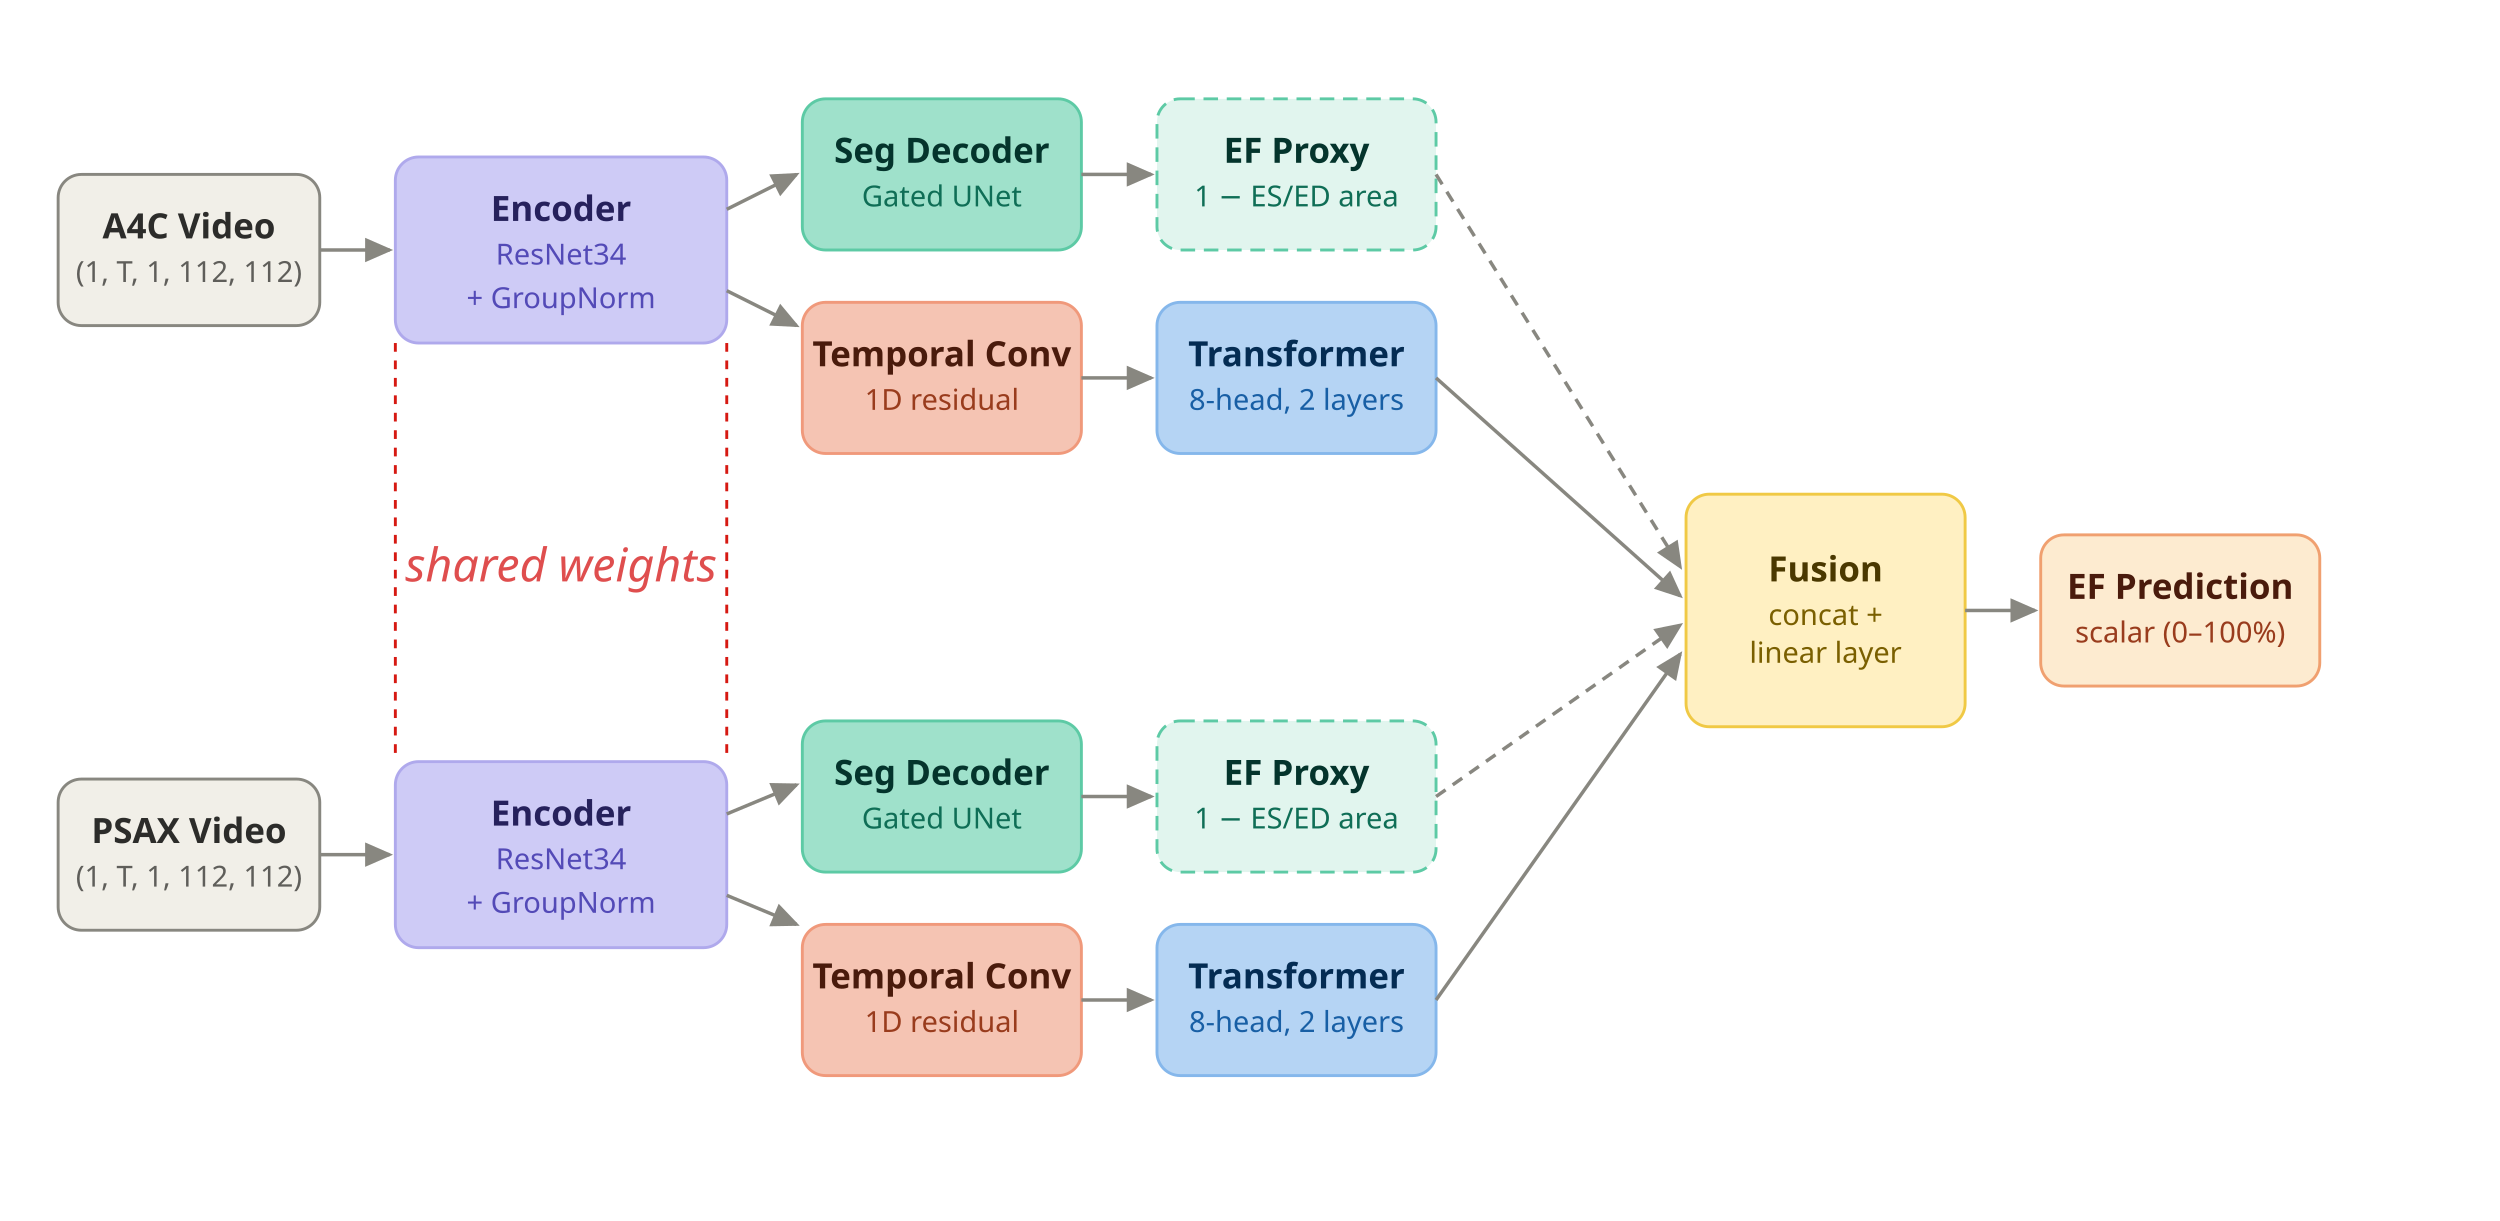
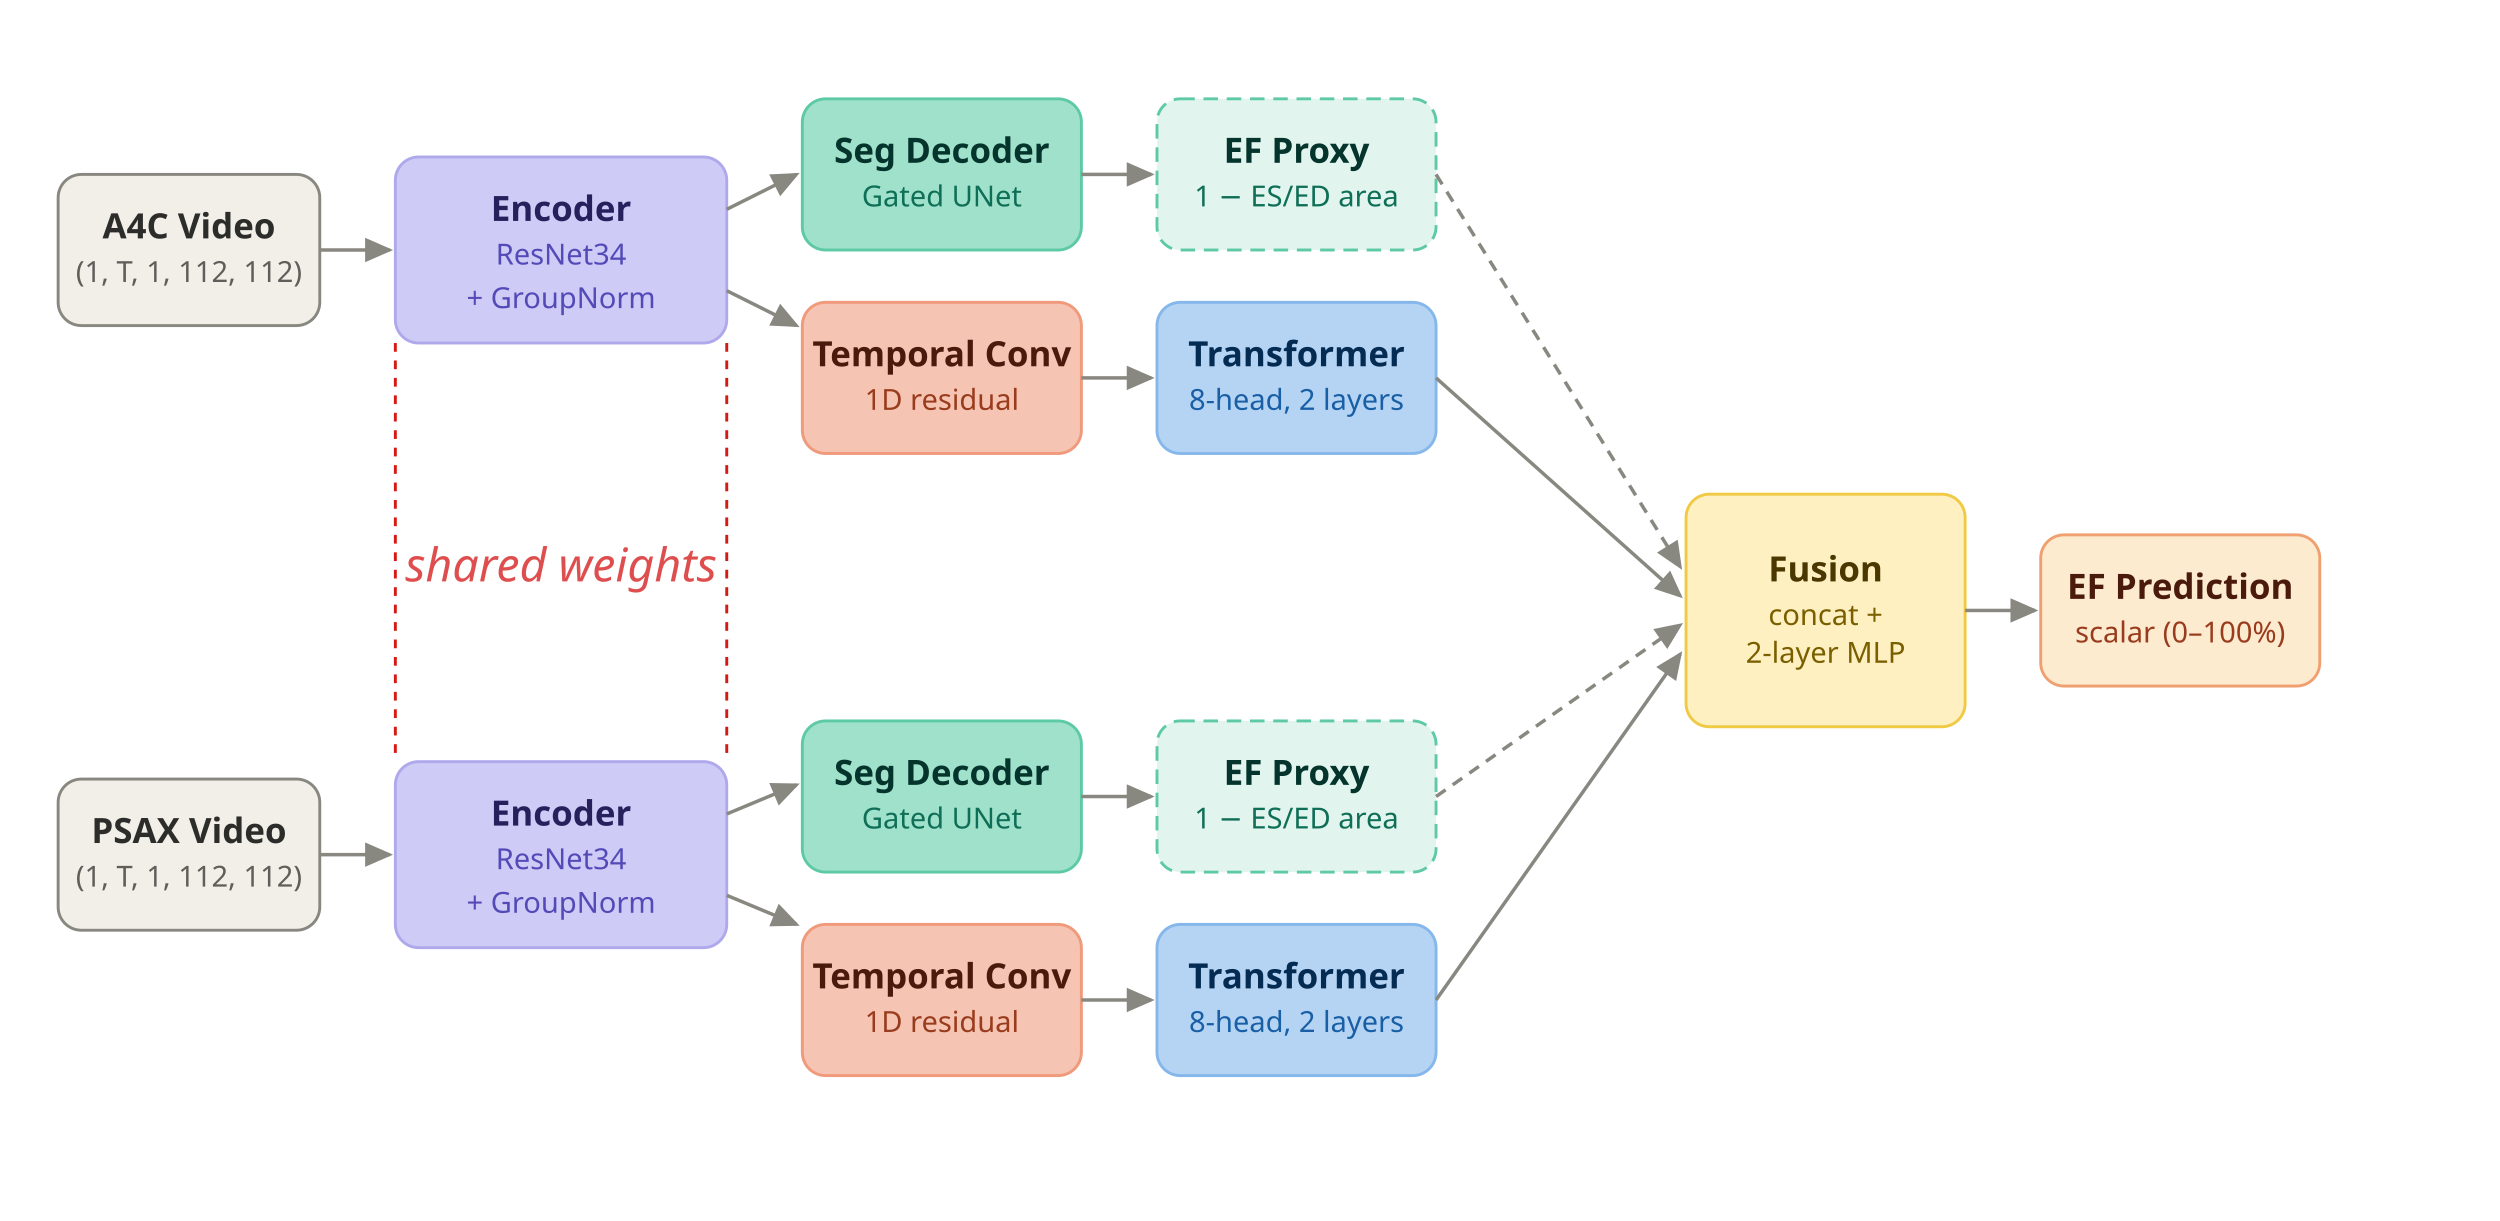
<svg xmlns="http://www.w3.org/2000/svg" viewBox="0 0 860 420" role="img" style="">
  <defs>
    <marker id="arr" markerWidth="8" markerHeight="8" refX="7" refY="3.5" orient="auto">
      <path d="M0,0 L0,7 L8,3.5 Z" fill="#888780" />
    </marker>
  </defs>
  <rect x="20" y="60" width="90" height="52" rx="8" fill="#F1EFE8" stroke="#888780" stroke-width="1" style="fill:rgb(241, 239, 232);stroke:rgb(136, 135, 128);color:rgb(255, 255, 255);stroke-width:1px;stroke-linecap:butt;stroke-linejoin:miter;opacity:1;font-family:&quot;Anthropic Sans&quot;, -apple-system, BlinkMacSystemFont, &quot;Segoe UI&quot;, sans-serif;font-size:16px;font-weight:400;text-anchor:start;dominant-baseline:auto" />
  <text x="65" y="82" font-size="12" font-weight="600" text-anchor="middle" font-family="sans-serif" fill="#2C2C2A" style="fill:rgb(44, 44, 42);stroke:none;color:rgb(255, 255, 255);stroke-width:1px;stroke-linecap:butt;stroke-linejoin:miter;opacity:1;font-family:sans-serif;font-size:12px;font-weight:600;text-anchor:middle;dominant-baseline:auto">A4C Video</text>
  <text x="65" y="97" font-size="10" text-anchor="middle" font-family="sans-serif" fill="#5F5E5A" style="fill:rgb(95, 94, 90);stroke:none;color:rgb(255, 255, 255);stroke-width:1px;stroke-linecap:butt;stroke-linejoin:miter;opacity:1;font-family:sans-serif;font-size:10px;font-weight:400;text-anchor:middle;dominant-baseline:auto">(1, T, 1, 112, 112)</text>
  <line x1="110" y1="86" x2="134" y2="86" stroke="#888780" stroke-width="1.2" marker-end="url(#arr)" style="fill:rgb(0, 0, 0);stroke:rgb(136, 135, 128);color:rgb(255, 255, 255);stroke-width:1.2px;stroke-linecap:butt;stroke-linejoin:miter;opacity:1;font-family:&quot;Anthropic Sans&quot;, -apple-system, BlinkMacSystemFont, &quot;Segoe UI&quot;, sans-serif;font-size:16px;font-weight:400;text-anchor:start;dominant-baseline:auto" />
  <rect x="136" y="54" width="114" height="64" rx="8" fill="#CECBF6" stroke="#AFA9EC" stroke-width="1" style="fill:rgb(206, 203, 246);stroke:rgb(175, 169, 236);color:rgb(255, 255, 255);stroke-width:1px;stroke-linecap:butt;stroke-linejoin:miter;opacity:1;font-family:&quot;Anthropic Sans&quot;, -apple-system, BlinkMacSystemFont, &quot;Segoe UI&quot;, sans-serif;font-size:16px;font-weight:400;text-anchor:start;dominant-baseline:auto" />
  <text x="193" y="76" font-size="12" font-weight="500" text-anchor="middle" font-family="sans-serif" fill="#26215C" style="fill:rgb(38, 33, 92);stroke:none;color:rgb(255, 255, 255);stroke-width:1px;stroke-linecap:butt;stroke-linejoin:miter;opacity:1;font-family:sans-serif;font-size:12px;font-weight:600;text-anchor:middle;dominant-baseline:auto">Encoder</text>
  <text x="193" y="91" font-size="10" text-anchor="middle" font-family="sans-serif" fill="#534AB7" style="fill:rgb(83, 74, 183);stroke:none;color:rgb(255, 255, 255);stroke-width:1px;stroke-linecap:butt;stroke-linejoin:miter;opacity:1;font-family:sans-serif;font-size:10px;font-weight:400;text-anchor:middle;dominant-baseline:auto">ResNet34</text>
  <text x="193" y="106" font-size="10" text-anchor="middle" font-family="sans-serif" fill="#534AB7" style="fill:rgb(83, 74, 183);stroke:none;color:rgb(255, 255, 255);stroke-width:1px;stroke-linecap:butt;stroke-linejoin:miter;opacity:1;font-family:sans-serif;font-size:10px;font-weight:400;text-anchor:middle;dominant-baseline:auto">+ GroupNorm</text>
  <line x1="250" y1="72" x2="274" y2="60" stroke="#888780" stroke-width="1.2" marker-end="url(#arr)" style="fill:rgb(0, 0, 0);stroke:rgb(136, 135, 128);color:rgb(255, 255, 255);stroke-width:1.2px;stroke-linecap:butt;stroke-linejoin:miter;opacity:1;font-family:&quot;Anthropic Sans&quot;, -apple-system, BlinkMacSystemFont, &quot;Segoe UI&quot;, sans-serif;font-size:16px;font-weight:400;text-anchor:start;dominant-baseline:auto" />
  <line x1="250" y1="100" x2="274" y2="112" stroke="#888780" stroke-width="1.2" marker-end="url(#arr)" style="fill:rgb(0, 0, 0);stroke:rgb(136, 135, 128);color:rgb(255, 255, 255);stroke-width:1.2px;stroke-linecap:butt;stroke-linejoin:miter;opacity:1;font-family:&quot;Anthropic Sans&quot;, -apple-system, BlinkMacSystemFont, &quot;Segoe UI&quot;, sans-serif;font-size:16px;font-weight:400;text-anchor:start;dominant-baseline:auto" />
  <rect x="276" y="34" width="96" height="52" rx="8" fill="#9FE1CB" stroke="#5DCAA5" stroke-width="1" style="fill:rgb(159, 225, 203);stroke:rgb(93, 202, 165);color:rgb(255, 255, 255);stroke-width:1px;stroke-linecap:butt;stroke-linejoin:miter;opacity:1;font-family:&quot;Anthropic Sans&quot;, -apple-system, BlinkMacSystemFont, &quot;Segoe UI&quot;, sans-serif;font-size:16px;font-weight:400;text-anchor:start;dominant-baseline:auto" />
  <text x="324" y="56" font-size="12" font-weight="500" text-anchor="middle" font-family="sans-serif" fill="#04342C" style="fill:rgb(4, 52, 44);stroke:none;color:rgb(255, 255, 255);stroke-width:1px;stroke-linecap:butt;stroke-linejoin:miter;opacity:1;font-family:sans-serif;font-size:12px;font-weight:600;text-anchor:middle;dominant-baseline:auto">Seg Decoder</text>
  <text x="324" y="71" font-size="10" text-anchor="middle" font-family="sans-serif" fill="#0F6E56" style="fill:rgb(15, 110, 86);stroke:none;color:rgb(255, 255, 255);stroke-width:1px;stroke-linecap:butt;stroke-linejoin:miter;opacity:1;font-family:sans-serif;font-size:10px;font-weight:400;text-anchor:middle;dominant-baseline:auto">Gated UNet</text>
  <line x1="372" y1="60" x2="396" y2="60" stroke="#888780" stroke-width="1.2" marker-end="url(#arr)" style="fill:rgb(0, 0, 0);stroke:rgb(136, 135, 128);color:rgb(255, 255, 255);stroke-width:1.2px;stroke-linecap:butt;stroke-linejoin:miter;opacity:1;font-family:&quot;Anthropic Sans&quot;, -apple-system, BlinkMacSystemFont, &quot;Segoe UI&quot;, sans-serif;font-size:16px;font-weight:400;text-anchor:start;dominant-baseline:auto" />
  <rect x="398" y="34" width="96" height="52" rx="8" fill="#E1F5EE" stroke="#5DCAA5" stroke-width="1" stroke-dasharray="5,3" style="fill:rgb(225, 245, 238);stroke:rgb(93, 202, 165);color:rgb(255, 255, 255);stroke-width:1px;stroke-dasharray:5px, 3px;stroke-linecap:butt;stroke-linejoin:miter;opacity:1;font-family:&quot;Anthropic Sans&quot;, -apple-system, BlinkMacSystemFont, &quot;Segoe UI&quot;, sans-serif;font-size:16px;font-weight:400;text-anchor:start;dominant-baseline:auto" />
  <text x="446" y="56" font-size="12" font-weight="500" text-anchor="middle" font-family="sans-serif" fill="#04342C" style="fill:rgb(4, 52, 44);stroke:none;color:rgb(255, 255, 255);stroke-width:1px;stroke-linecap:butt;stroke-linejoin:miter;opacity:1;font-family:sans-serif;font-size:12px;font-weight:600;text-anchor:middle;dominant-baseline:auto">EF Proxy</text>
  <text x="446" y="71" font-size="10" text-anchor="middle" font-family="sans-serif" fill="#0F6E56" style="fill:rgb(15, 110, 86);stroke:none;color:rgb(255, 255, 255);stroke-width:1px;stroke-linecap:butt;stroke-linejoin:miter;opacity:1;font-family:sans-serif;font-size:10px;font-weight:400;text-anchor:middle;dominant-baseline:auto">1 − ES/ED area</text>
  <rect x="276" y="104" width="96" height="52" rx="8" fill="#F5C4B3" stroke="#F0997B" stroke-width="1" style="fill:rgb(245, 196, 179);stroke:rgb(240, 153, 123);color:rgb(255, 255, 255);stroke-width:1px;stroke-linecap:butt;stroke-linejoin:miter;opacity:1;font-family:&quot;Anthropic Sans&quot;, -apple-system, BlinkMacSystemFont, &quot;Segoe UI&quot;, sans-serif;font-size:16px;font-weight:400;text-anchor:start;dominant-baseline:auto" />
  <text x="324" y="126" font-size="12" font-weight="500" text-anchor="middle" font-family="sans-serif" fill="#4A1B0C" style="fill:rgb(74, 27, 12);stroke:none;color:rgb(255, 255, 255);stroke-width:1px;stroke-linecap:butt;stroke-linejoin:miter;opacity:1;font-family:sans-serif;font-size:12px;font-weight:600;text-anchor:middle;dominant-baseline:auto">Temporal Conv</text>
  <text x="324" y="141" font-size="10" text-anchor="middle" font-family="sans-serif" fill="#993C1D" style="fill:rgb(153, 60, 29);stroke:none;color:rgb(255, 255, 255);stroke-width:1px;stroke-linecap:butt;stroke-linejoin:miter;opacity:1;font-family:sans-serif;font-size:10px;font-weight:400;text-anchor:middle;dominant-baseline:auto">1D residual</text>
  <line x1="372" y1="130" x2="396" y2="130" stroke="#888780" stroke-width="1.2" marker-end="url(#arr)" style="fill:rgb(0, 0, 0);stroke:rgb(136, 135, 128);color:rgb(255, 255, 255);stroke-width:1.2px;stroke-linecap:butt;stroke-linejoin:miter;opacity:1;font-family:&quot;Anthropic Sans&quot;, -apple-system, BlinkMacSystemFont, &quot;Segoe UI&quot;, sans-serif;font-size:16px;font-weight:400;text-anchor:start;dominant-baseline:auto" />
  <rect x="398" y="104" width="96" height="52" rx="8" fill="#B5D4F4" stroke="#85B7EB" stroke-width="1" style="fill:rgb(181, 212, 244);stroke:rgb(133, 183, 235);color:rgb(255, 255, 255);stroke-width:1px;stroke-linecap:butt;stroke-linejoin:miter;opacity:1;font-family:&quot;Anthropic Sans&quot;, -apple-system, BlinkMacSystemFont, &quot;Segoe UI&quot;, sans-serif;font-size:16px;font-weight:400;text-anchor:start;dominant-baseline:auto" />
  <text x="446" y="126" font-size="12" font-weight="500" text-anchor="middle" font-family="sans-serif" fill="#042C53" style="fill:rgb(4, 44, 83);stroke:none;color:rgb(255, 255, 255);stroke-width:1px;stroke-linecap:butt;stroke-linejoin:miter;opacity:1;font-family:sans-serif;font-size:12px;font-weight:600;text-anchor:middle;dominant-baseline:auto">Transformer</text>
  <text x="446" y="141" font-size="10" text-anchor="middle" font-family="sans-serif" fill="#185FA5" style="fill:rgb(24, 95, 165);stroke:none;color:rgb(255, 255, 255);stroke-width:1px;stroke-linecap:butt;stroke-linejoin:miter;opacity:1;font-family:sans-serif;font-size:10px;font-weight:400;text-anchor:middle;dominant-baseline:auto">8-head, 2 layers</text>
  <line x1="494" y1="60" x2="578" y2="195" stroke="#888780" stroke-width="1.2" stroke-dasharray="4,3" marker-end="url(#arr)" style="fill:rgb(0, 0, 0);stroke:rgb(136, 135, 128);color:rgb(255, 255, 255);stroke-width:1.2px;stroke-dasharray:4px, 3px;stroke-linecap:butt;stroke-linejoin:miter;opacity:1;font-family:&quot;Anthropic Sans&quot;, -apple-system, BlinkMacSystemFont, &quot;Segoe UI&quot;, sans-serif;font-size:16px;font-weight:400;text-anchor:start;dominant-baseline:auto" />
  <line x1="494" y1="130" x2="578" y2="205" stroke="#888780" stroke-width="1.2" marker-end="url(#arr)" style="fill:rgb(0, 0, 0);stroke:rgb(136, 135, 128);color:rgb(255, 255, 255);stroke-width:1.2px;stroke-linecap:butt;stroke-linejoin:miter;opacity:1;font-family:&quot;Anthropic Sans&quot;, -apple-system, BlinkMacSystemFont, &quot;Segoe UI&quot;, sans-serif;font-size:16px;font-weight:400;text-anchor:start;dominant-baseline:auto" />
  <rect x="20" y="268" width="90" height="52" rx="8" fill="#F1EFE8" stroke="#888780" stroke-width="1" style="fill:rgb(241, 239, 232);stroke:rgb(136, 135, 128);color:rgb(255, 255, 255);stroke-width:1px;stroke-linecap:butt;stroke-linejoin:miter;opacity:1;font-family:&quot;Anthropic Sans&quot;, -apple-system, BlinkMacSystemFont, &quot;Segoe UI&quot;, sans-serif;font-size:16px;font-weight:400;text-anchor:start;dominant-baseline:auto" />
  <text x="65" y="290" font-size="12" font-weight="600" text-anchor="middle" font-family="sans-serif" fill="#2C2C2A" style="fill:rgb(44, 44, 42);stroke:none;color:rgb(255, 255, 255);stroke-width:1px;stroke-linecap:butt;stroke-linejoin:miter;opacity:1;font-family:sans-serif;font-size:12px;font-weight:600;text-anchor:middle;dominant-baseline:auto">PSAX Video</text>
  <text x="65" y="305" font-size="10" text-anchor="middle" font-family="sans-serif" fill="#5F5E5A" style="fill:rgb(95, 94, 90);stroke:none;color:rgb(255, 255, 255);stroke-width:1px;stroke-linecap:butt;stroke-linejoin:miter;opacity:1;font-family:sans-serif;font-size:10px;font-weight:400;text-anchor:middle;dominant-baseline:auto">(1, T, 1, 112, 112)</text>
  <line x1="110" y1="294" x2="134" y2="294" stroke="#888780" stroke-width="1.2" marker-end="url(#arr)" style="fill:rgb(0, 0, 0);stroke:rgb(136, 135, 128);color:rgb(255, 255, 255);stroke-width:1.2px;stroke-linecap:butt;stroke-linejoin:miter;opacity:1;font-family:&quot;Anthropic Sans&quot;, -apple-system, BlinkMacSystemFont, &quot;Segoe UI&quot;, sans-serif;font-size:16px;font-weight:400;text-anchor:start;dominant-baseline:auto" />
  <rect x="136" y="262" width="114" height="64" rx="8" fill="#CECBF6" stroke="#AFA9EC" stroke-width="1" style="fill:rgb(206, 203, 246);stroke:rgb(175, 169, 236);color:rgb(255, 255, 255);stroke-width:1px;stroke-linecap:butt;stroke-linejoin:miter;opacity:1;font-family:&quot;Anthropic Sans&quot;, -apple-system, BlinkMacSystemFont, &quot;Segoe UI&quot;, sans-serif;font-size:16px;font-weight:400;text-anchor:start;dominant-baseline:auto" />
  <text x="193" y="284" font-size="12" font-weight="500" text-anchor="middle" font-family="sans-serif" fill="#26215C" style="fill:rgb(38, 33, 92);stroke:none;color:rgb(255, 255, 255);stroke-width:1px;stroke-linecap:butt;stroke-linejoin:miter;opacity:1;font-family:sans-serif;font-size:12px;font-weight:600;text-anchor:middle;dominant-baseline:auto">Encoder</text>
  <text x="193" y="299" font-size="10" text-anchor="middle" font-family="sans-serif" fill="#534AB7" style="fill:rgb(83, 74, 183);stroke:none;color:rgb(255, 255, 255);stroke-width:1px;stroke-linecap:butt;stroke-linejoin:miter;opacity:1;font-family:sans-serif;font-size:10px;font-weight:400;text-anchor:middle;dominant-baseline:auto">ResNet34</text>
  <text x="193" y="314" font-size="10" text-anchor="middle" font-family="sans-serif" fill="#534AB7" style="fill:rgb(83, 74, 183);stroke:none;color:rgb(255, 255, 255);stroke-width:1px;stroke-linecap:butt;stroke-linejoin:miter;opacity:1;font-family:sans-serif;font-size:10px;font-weight:400;text-anchor:middle;dominant-baseline:auto">+ GroupNorm</text>
  <line x1="250" y1="280" x2="274" y2="270" stroke="#888780" stroke-width="1.2" marker-end="url(#arr)" style="fill:rgb(0, 0, 0);stroke:rgb(136, 135, 128);color:rgb(255, 255, 255);stroke-width:1.2px;stroke-linecap:butt;stroke-linejoin:miter;opacity:1;font-family:&quot;Anthropic Sans&quot;, -apple-system, BlinkMacSystemFont, &quot;Segoe UI&quot;, sans-serif;font-size:16px;font-weight:400;text-anchor:start;dominant-baseline:auto" />
  <line x1="250" y1="308" x2="274" y2="318" stroke="#888780" stroke-width="1.2" marker-end="url(#arr)" style="fill:rgb(0, 0, 0);stroke:rgb(136, 135, 128);color:rgb(255, 255, 255);stroke-width:1.2px;stroke-linecap:butt;stroke-linejoin:miter;opacity:1;font-family:&quot;Anthropic Sans&quot;, -apple-system, BlinkMacSystemFont, &quot;Segoe UI&quot;, sans-serif;font-size:16px;font-weight:400;text-anchor:start;dominant-baseline:auto" />
  <rect x="276" y="248" width="96" height="52" rx="8" fill="#9FE1CB" stroke="#5DCAA5" stroke-width="1" style="fill:rgb(159, 225, 203);stroke:rgb(93, 202, 165);color:rgb(255, 255, 255);stroke-width:1px;stroke-linecap:butt;stroke-linejoin:miter;opacity:1;font-family:&quot;Anthropic Sans&quot;, -apple-system, BlinkMacSystemFont, &quot;Segoe UI&quot;, sans-serif;font-size:16px;font-weight:400;text-anchor:start;dominant-baseline:auto" />
  <text x="324" y="270" font-size="12" font-weight="500" text-anchor="middle" font-family="sans-serif" fill="#04342C" style="fill:rgb(4, 52, 44);stroke:none;color:rgb(255, 255, 255);stroke-width:1px;stroke-linecap:butt;stroke-linejoin:miter;opacity:1;font-family:sans-serif;font-size:12px;font-weight:600;text-anchor:middle;dominant-baseline:auto">Seg Decoder</text>
  <text x="324" y="285" font-size="10" text-anchor="middle" font-family="sans-serif" fill="#0F6E56" style="fill:rgb(15, 110, 86);stroke:none;color:rgb(255, 255, 255);stroke-width:1px;stroke-linecap:butt;stroke-linejoin:miter;opacity:1;font-family:sans-serif;font-size:10px;font-weight:400;text-anchor:middle;dominant-baseline:auto">Gated UNet</text>
  <line x1="372" y1="274" x2="396" y2="274" stroke="#888780" stroke-width="1.2" marker-end="url(#arr)" style="fill:rgb(0, 0, 0);stroke:rgb(136, 135, 128);color:rgb(255, 255, 255);stroke-width:1.2px;stroke-linecap:butt;stroke-linejoin:miter;opacity:1;font-family:&quot;Anthropic Sans&quot;, -apple-system, BlinkMacSystemFont, &quot;Segoe UI&quot;, sans-serif;font-size:16px;font-weight:400;text-anchor:start;dominant-baseline:auto" />
  <rect x="398" y="248" width="96" height="52" rx="8" fill="#E1F5EE" stroke="#5DCAA5" stroke-width="1" stroke-dasharray="5,3" style="fill:rgb(225, 245, 238);stroke:rgb(93, 202, 165);color:rgb(255, 255, 255);stroke-width:1px;stroke-dasharray:5px, 3px;stroke-linecap:butt;stroke-linejoin:miter;opacity:1;font-family:&quot;Anthropic Sans&quot;, -apple-system, BlinkMacSystemFont, &quot;Segoe UI&quot;, sans-serif;font-size:16px;font-weight:400;text-anchor:start;dominant-baseline:auto" />
  <text x="446" y="270" font-size="12" font-weight="500" text-anchor="middle" font-family="sans-serif" fill="#04342C" style="fill:rgb(4, 52, 44);stroke:none;color:rgb(255, 255, 255);stroke-width:1px;stroke-linecap:butt;stroke-linejoin:miter;opacity:1;font-family:sans-serif;font-size:12px;font-weight:600;text-anchor:middle;dominant-baseline:auto">EF Proxy</text>
  <text x="446" y="285" font-size="10" text-anchor="middle" font-family="sans-serif" fill="#0F6E56" style="fill:rgb(15, 110, 86);stroke:none;color:rgb(255, 255, 255);stroke-width:1px;stroke-linecap:butt;stroke-linejoin:miter;opacity:1;font-family:sans-serif;font-size:10px;font-weight:400;text-anchor:middle;dominant-baseline:auto">1 − ES/ED area</text>
  <rect x="276" y="318" width="96" height="52" rx="8" fill="#F5C4B3" stroke="#F0997B" stroke-width="1" style="fill:rgb(245, 196, 179);stroke:rgb(240, 153, 123);color:rgb(255, 255, 255);stroke-width:1px;stroke-linecap:butt;stroke-linejoin:miter;opacity:1;font-family:&quot;Anthropic Sans&quot;, -apple-system, BlinkMacSystemFont, &quot;Segoe UI&quot;, sans-serif;font-size:16px;font-weight:400;text-anchor:start;dominant-baseline:auto" />
  <text x="324" y="340" font-size="12" font-weight="500" text-anchor="middle" font-family="sans-serif" fill="#4A1B0C" style="fill:rgb(74, 27, 12);stroke:none;color:rgb(255, 255, 255);stroke-width:1px;stroke-linecap:butt;stroke-linejoin:miter;opacity:1;font-family:sans-serif;font-size:12px;font-weight:600;text-anchor:middle;dominant-baseline:auto">Temporal Conv</text>
  <text x="324" y="355" font-size="10" text-anchor="middle" font-family="sans-serif" fill="#993C1D" style="fill:rgb(153, 60, 29);stroke:none;color:rgb(255, 255, 255);stroke-width:1px;stroke-linecap:butt;stroke-linejoin:miter;opacity:1;font-family:sans-serif;font-size:10px;font-weight:400;text-anchor:middle;dominant-baseline:auto">1D residual</text>
  <line x1="372" y1="344" x2="396" y2="344" stroke="#888780" stroke-width="1.2" marker-end="url(#arr)" style="fill:rgb(0, 0, 0);stroke:rgb(136, 135, 128);color:rgb(255, 255, 255);stroke-width:1.2px;stroke-linecap:butt;stroke-linejoin:miter;opacity:1;font-family:&quot;Anthropic Sans&quot;, -apple-system, BlinkMacSystemFont, &quot;Segoe UI&quot;, sans-serif;font-size:16px;font-weight:400;text-anchor:start;dominant-baseline:auto" />
  <rect x="398" y="318" width="96" height="52" rx="8" fill="#B5D4F4" stroke="#85B7EB" stroke-width="1" style="fill:rgb(181, 212, 244);stroke:rgb(133, 183, 235);color:rgb(255, 255, 255);stroke-width:1px;stroke-linecap:butt;stroke-linejoin:miter;opacity:1;font-family:&quot;Anthropic Sans&quot;, -apple-system, BlinkMacSystemFont, &quot;Segoe UI&quot;, sans-serif;font-size:16px;font-weight:400;text-anchor:start;dominant-baseline:auto" />
  <text x="446" y="340" font-size="12" font-weight="500" text-anchor="middle" font-family="sans-serif" fill="#042C53" style="fill:rgb(4, 44, 83);stroke:none;color:rgb(255, 255, 255);stroke-width:1px;stroke-linecap:butt;stroke-linejoin:miter;opacity:1;font-family:sans-serif;font-size:12px;font-weight:600;text-anchor:middle;dominant-baseline:auto">Transformer</text>
  <text x="446" y="355" font-size="10" text-anchor="middle" font-family="sans-serif" fill="#185FA5" style="fill:rgb(24, 95, 165);stroke:none;color:rgb(255, 255, 255);stroke-width:1px;stroke-linecap:butt;stroke-linejoin:miter;opacity:1;font-family:sans-serif;font-size:10px;font-weight:400;text-anchor:middle;dominant-baseline:auto">8-head, 2 layers</text>
  <line x1="494" y1="274" x2="578" y2="215" stroke="#888780" stroke-width="1.2" stroke-dasharray="4,3" marker-end="url(#arr)" style="fill:rgb(0, 0, 0);stroke:rgb(136, 135, 128);color:rgb(255, 255, 255);stroke-width:1.2px;stroke-dasharray:4px, 3px;stroke-linecap:butt;stroke-linejoin:miter;opacity:1;font-family:&quot;Anthropic Sans&quot;, -apple-system, BlinkMacSystemFont, &quot;Segoe UI&quot;, sans-serif;font-size:16px;font-weight:400;text-anchor:start;dominant-baseline:auto" />
  <line x1="494" y1="344" x2="578" y2="225" stroke="#888780" stroke-width="1.2" marker-end="url(#arr)" style="fill:rgb(0, 0, 0);stroke:rgb(136, 135, 128);color:rgb(255, 255, 255);stroke-width:1.2px;stroke-linecap:butt;stroke-linejoin:miter;opacity:1;font-family:&quot;Anthropic Sans&quot;, -apple-system, BlinkMacSystemFont, &quot;Segoe UI&quot;, sans-serif;font-size:16px;font-weight:400;text-anchor:start;dominant-baseline:auto" />
  <rect x="580" y="170" width="96" height="80" rx="8" fill="#FFF0C2" stroke="#F0C945" stroke-width="1" style="fill:rgb(255, 240, 194);stroke:rgb(240, 201, 69);color:rgb(255, 255, 255);stroke-width:1px;stroke-linecap:butt;stroke-linejoin:miter;opacity:1;font-family:&quot;Anthropic Sans&quot;, -apple-system, BlinkMacSystemFont, &quot;Segoe UI&quot;, sans-serif;font-size:16px;font-weight:400;text-anchor:start;dominant-baseline:auto" />
  <text x="628" y="200" font-size="12" font-weight="500" text-anchor="middle" font-family="sans-serif" fill="#4A3800" style="fill:rgb(74, 56, 0);stroke:none;color:rgb(255, 255, 255);stroke-width:1px;stroke-linecap:butt;stroke-linejoin:miter;opacity:1;font-family:sans-serif;font-size:12px;font-weight:600;text-anchor:middle;dominant-baseline:auto">Fusion</text>
  <text x="628" y="215" font-size="10" text-anchor="middle" font-family="sans-serif" fill="#7A5F00" style="fill:rgb(122, 95, 0);stroke:none;color:rgb(255, 255, 255);stroke-width:1px;stroke-linecap:butt;stroke-linejoin:miter;opacity:1;font-family:sans-serif;font-size:10px;font-weight:400;text-anchor:middle;dominant-baseline:auto">concat +</text>
-   <text x="628" y="228" font-size="10" text-anchor="middle" font-family="sans-serif" fill="#7A5F00" style="fill:rgb(122, 95, 0);stroke:none;color:rgb(255, 255, 255);stroke-width:1px;stroke-linecap:butt;stroke-linejoin:miter;opacity:1;font-family:sans-serif;font-size:10px;font-weight:400;text-anchor:middle;dominant-baseline:auto">linear layer</text>
+   <text x="628" y="228" font-size="10" text-anchor="middle" font-family="sans-serif" fill="#7A5F00" style="fill:rgb(122, 95, 0);stroke:none;color:rgb(255, 255, 255);stroke-width:1px;stroke-linecap:butt;stroke-linejoin:miter;opacity:1;font-family:sans-serif;font-size:10px;font-weight:400;text-anchor:middle;dominant-baseline:auto">2-layer MLP</text>
  <line x1="676" y1="210" x2="700" y2="210" stroke="#888780" stroke-width="1.2" marker-end="url(#arr)" style="fill:rgb(0, 0, 0);stroke:rgb(136, 135, 128);color:rgb(255, 255, 255);stroke-width:1.2px;stroke-linecap:butt;stroke-linejoin:miter;opacity:1;font-family:&quot;Anthropic Sans&quot;, -apple-system, BlinkMacSystemFont, &quot;Segoe UI&quot;, sans-serif;font-size:16px;font-weight:400;text-anchor:start;dominant-baseline:auto" />
  <rect x="702" y="184" width="96" height="52" rx="8" fill="#FDEBD0" stroke="#F0A070" stroke-width="1" style="fill:rgb(253, 235, 208);stroke:rgb(240, 160, 112);color:rgb(255, 255, 255);stroke-width:1px;stroke-linecap:butt;stroke-linejoin:miter;opacity:1;font-family:&quot;Anthropic Sans&quot;, -apple-system, BlinkMacSystemFont, &quot;Segoe UI&quot;, sans-serif;font-size:16px;font-weight:400;text-anchor:start;dominant-baseline:auto" />
  <text x="750" y="206" font-size="12" font-weight="500" text-anchor="middle" font-family="sans-serif" fill="#4A1B0C" style="fill:rgb(74, 27, 12);stroke:none;color:rgb(255, 255, 255);stroke-width:1px;stroke-linecap:butt;stroke-linejoin:miter;opacity:1;font-family:sans-serif;font-size:12px;font-weight:600;text-anchor:middle;dominant-baseline:auto">EF Prediction</text>
  <text x="750" y="221" font-size="10" text-anchor="middle" font-family="sans-serif" fill="#993C1D" style="fill:rgb(153, 60, 29);stroke:none;color:rgb(255, 255, 255);stroke-width:1px;stroke-linecap:butt;stroke-linejoin:miter;opacity:1;font-family:sans-serif;font-size:10px;font-weight:400;text-anchor:middle;dominant-baseline:auto">scalar (0–100%)</text>
  <text x="193" y="200" font-size="200" font-style="italic" text-anchor="middle" font-family="sans-serif" fill="#54f00bbd" style="fill:rgba(214, 27, 27, 0.77);stroke:none;color:rgb(49, 231, 13);stroke-width:1px;stroke-linecap:butt;stroke-linejoin:miter;opacity:1;font-family:sans-serif;font-size:16px;font-weight:400;font-style:italic;text-anchor:middle;dominant-baseline:auto">shared weights</text>
  <line x1="136" y1="118" x2="136" y2="262" stroke="#20f019c5" stroke-width="1" stroke-dasharray="3,3" style="fill:rgb(214, 0, 0);stroke:rgb(214, 25, 18);color:rgb(10, 71, 238);stroke-width:1px;stroke-dasharray:3px, 3px;stroke-linecap:butt;stroke-linejoin:miter;opacity:1;font-family:&quot;Anthropic Sans&quot;, -apple-system, BlinkMacSystemFont, &quot;Segoe UI&quot;, sans-serif;font-size:16px;font-weight:400;text-anchor:start;dominant-baseline:auto" />
  <line x1="250" y1="118" x2="250" y2="262" stroke="#20f019c5" stroke-width="1" stroke-dasharray="3,3" style="fill:rgb(214, 0, 0);stroke:rgb(214, 25, 18);color:rgb(255, 255, 255);stroke-width:1px;stroke-dasharray:3px, 3px;stroke-linecap:butt;stroke-linejoin:miter;opacity:1;font-family:&quot;Anthropic Sans&quot;, -apple-system, BlinkMacSystemFont, &quot;Segoe UI&quot;, sans-serif;font-size:16px;font-weight:400;text-anchor:start;dominant-baseline:auto" />
</svg>
